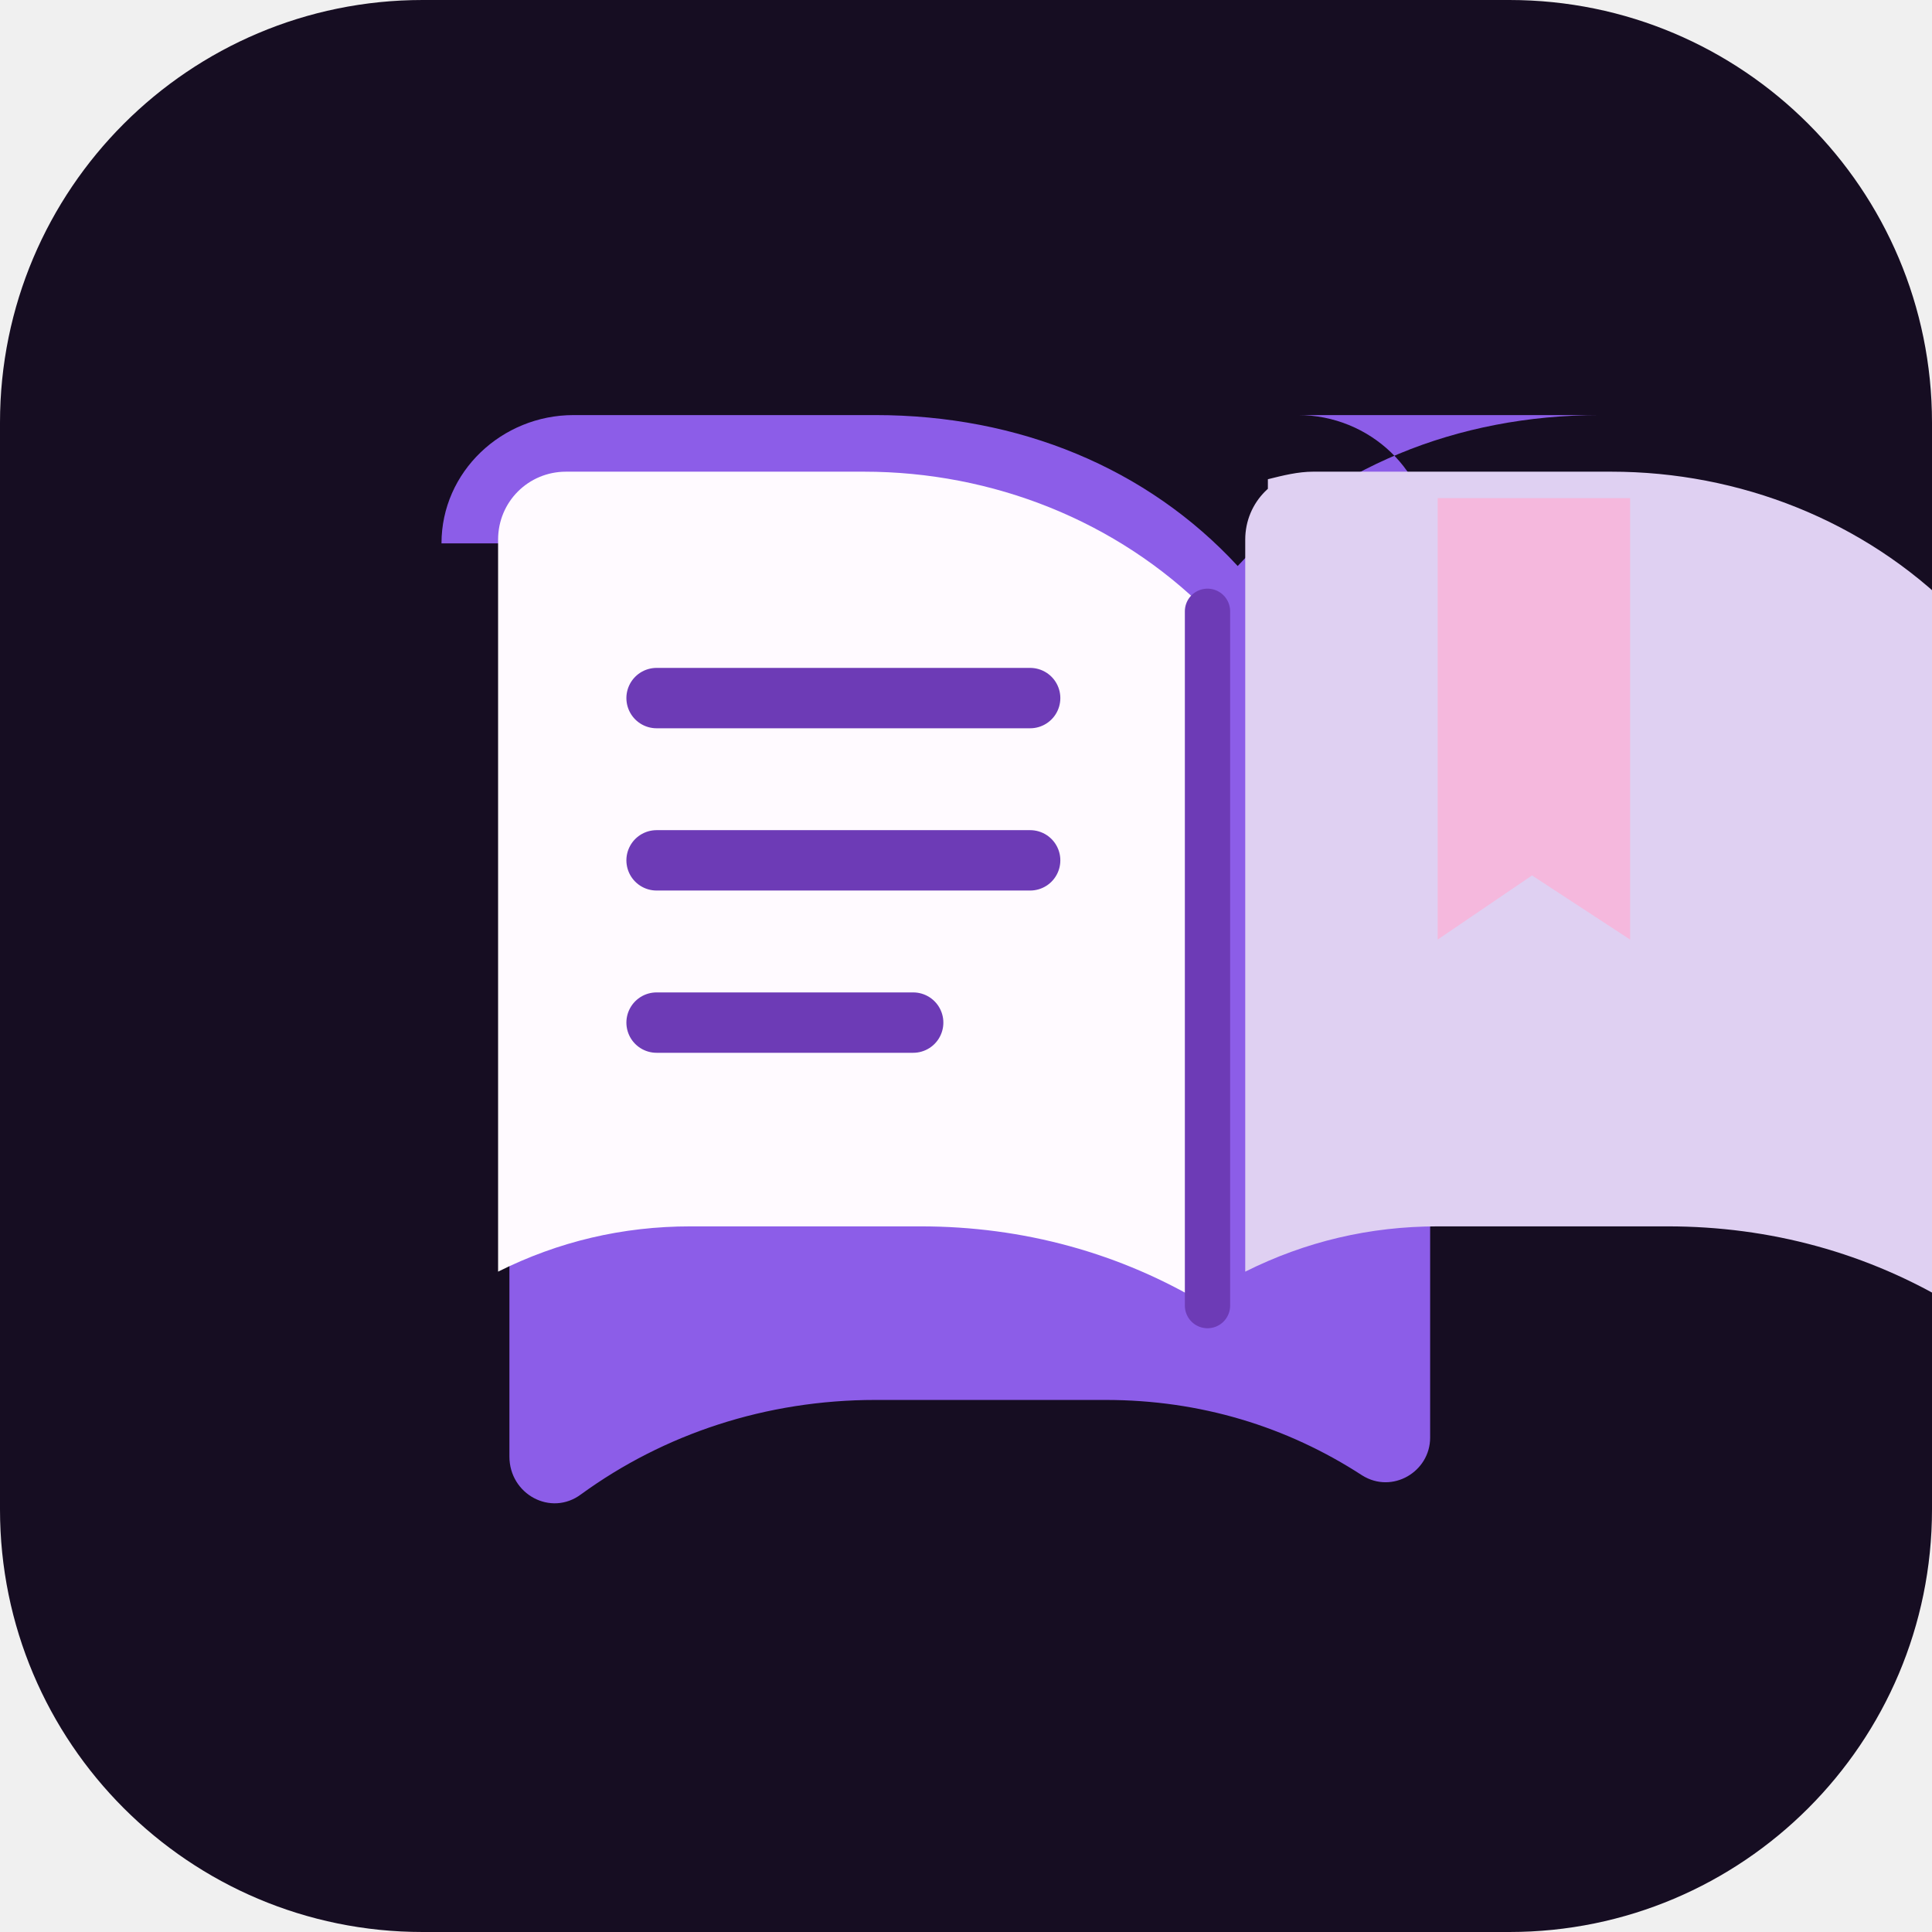
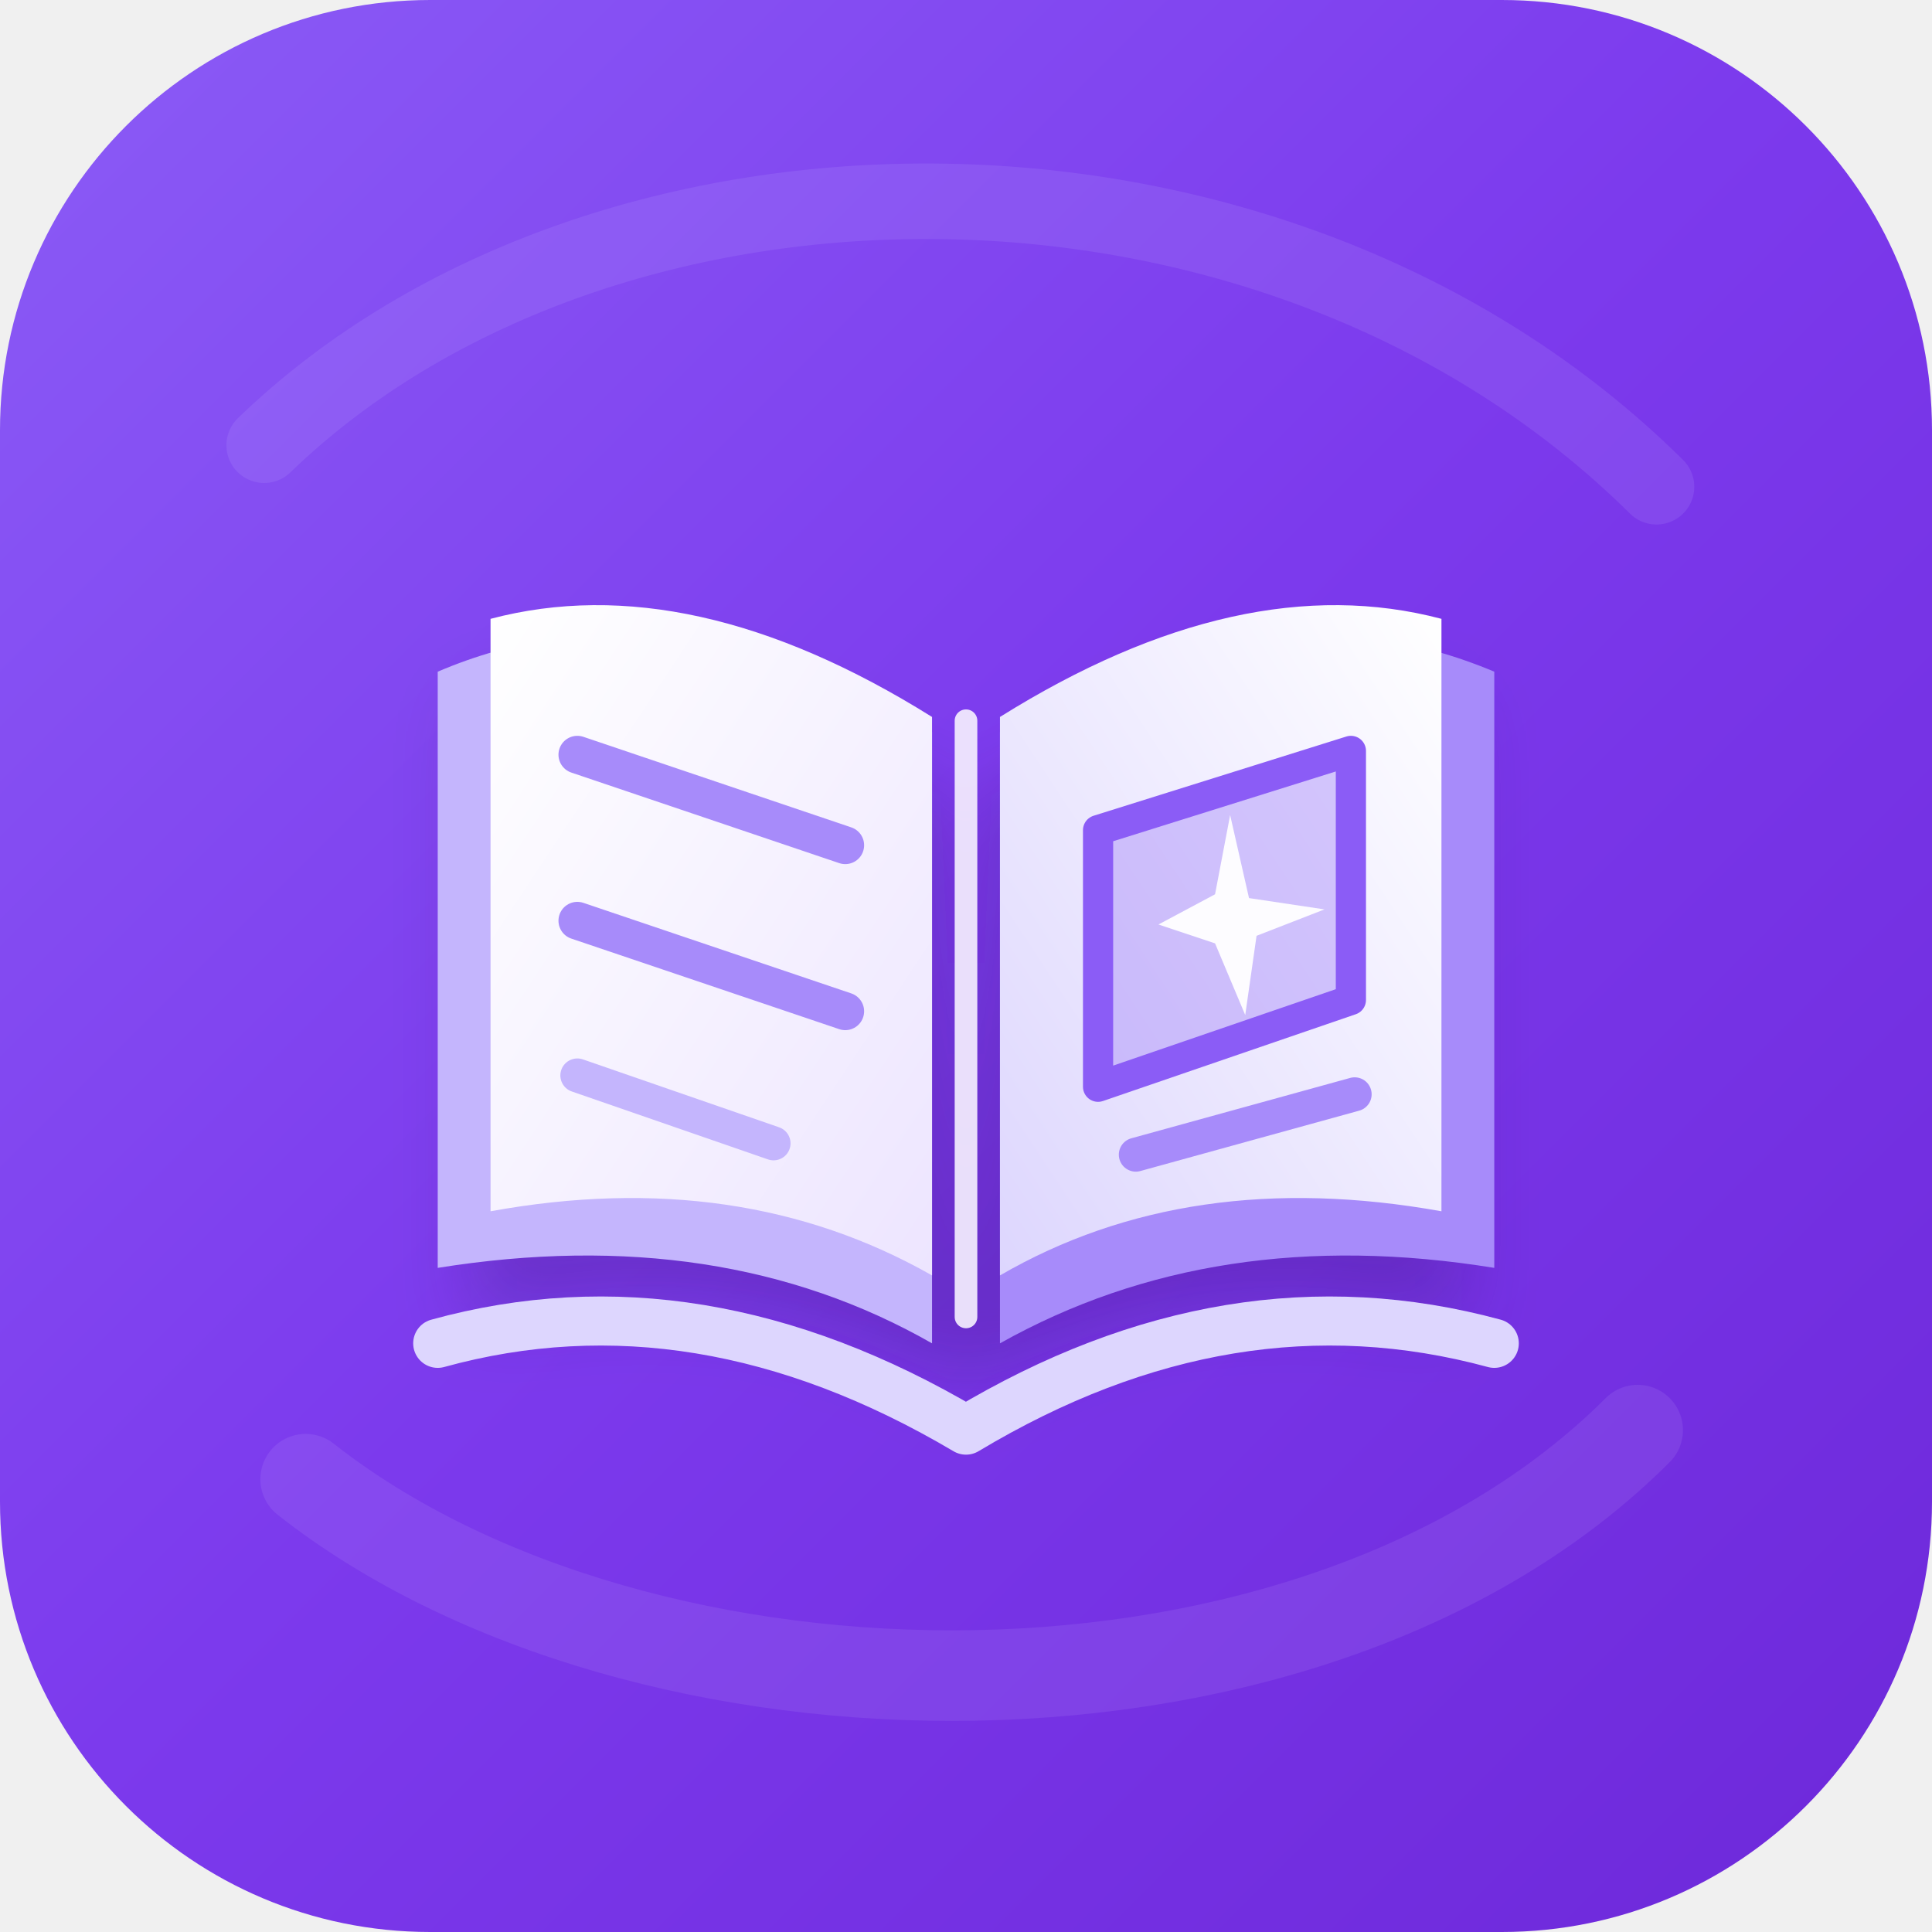
- <svg xmlns="http://www.w3.org/2000/svg" viewBox="0 0 512 512" role="img" aria-label="MangaHub book logo">
-   <rect width="512" height="512" rx="112" fill="#160d22" />
-   <path d="M117 144c0-19 16-34 35-34h80c38 0 72 14 96 40 24-26 58-40 96-40h-80c19 0 35 15 35 34v237c0 9-10 15-18 10-20-13-43-20-68-20h-61c-29 0-56 9-78 25-8 6-19 0-19-10V144z" fill="#8c5de8" />
-   <path d="M132 143c0-10 8-18 18-18h79c34 0 67 13 91 37v184c-23-14-49-21-76-21h-61c-18 0-35 4-51 12V143z" fill="#fffaff" />
-   <path d="M336 162c25-24 57-37 91-37h-79c-10 0-18 8-18 18v194c16-8 33-12 51-12h61c27 0 53 7 76 21V162c-24-24-57-37-91-37h-79c-4 0-8 1-12 2v35z" fill="#dfd0f2" />
-   <path d="M320 162v184" stroke="#6d3bb6" stroke-width="12" stroke-linecap="round" />
-   <path d="M174 185h99M174 228h99M174 271h68" stroke="#6d3bb6" stroke-width="16" stroke-linecap="round" />
-   <path d="M381 132h51v117l-26-17-25 17V132z" fill="#f5b8dd" />
+ <svg xmlns="http://www.w3.org/2000/svg" width="512" height="512" viewBox="0 0 512 512" role="img" aria-labelledby="title desc">
+   <defs>
+     <linearGradient id="bg" x1="0" y1="0" x2="1" y2="1">
+       <stop offset="0" stop-color="#8B5CF6" />
+       <stop offset="0.48" stop-color="#7C3AED" />
+       <stop offset="1" stop-color="#6D28D9" />
+     </linearGradient>
+     <linearGradient id="pageL" x1="0" y1="0" x2="1" y2="1">
+       <stop stop-color="#FFFFFF" />
+       <stop offset="1" stop-color="#EDE5FF" />
+     </linearGradient>
+     <linearGradient id="pageR" x1="1" y1="0" x2="0" y2="1">
+       <stop stop-color="#FFFFFF" />
+       <stop offset="1" stop-color="#DDD6FE" />
+     </linearGradient>
+     <filter id="shadow" x="-30%" y="-30%" width="160%" height="180%">
+       <feGaussianBlur stdDeviation="10" />
+     </filter>
+   </defs>
+   <rect width="512" height="512" rx="114" fill="url(#bg)" />
+   <path d="M70 118C160 31 338 29 439 129" stroke="#C4B5FD" stroke-width="20" opacity=".14" fill="none" stroke-linecap="round" />
+   <path d="M81 392C170 462 348 465 434 379" stroke="#DDD6FE" stroke-width="24" opacity=".10" fill="none" stroke-linecap="round" />
+   <path d="M125 177Q179 156 249 199L256 356Q196 322 125 339ZM263 199Q333 156 387 177V339Q318 322 256 356Z" fill="#250E51" opacity=".22" filter="url(#shadow)" transform="translate(0 12)" />
+   <path d="M116 178Q177 152 247 194L247 356Q191 324 116 336Z" fill="#C4B5FD" />
+   <path d="M265 194Q334 152 396 178V336Q322 324 265 356Z" fill="#A78BFA" />
+   <path d="M130 164Q183 150 247 190V338Q196 309 130 321Z" fill="url(#pageL)" />
+   <path d="M265 190Q329 150 382 164V321Q315 309 265 338Z" fill="url(#pageR)" />
+   <path d="M153 200L224 224M153 244L224 268" fill="none" stroke="#A78BFA" stroke-width="10" stroke-linecap="round" />
+   <path d="M153 285L205 303" fill="none" stroke="#C4B5FD" stroke-width="9" stroke-linecap="round" />
+   <path d="M291 220L358 199V265L291 288Z" fill="#A78BFA" fill-opacity=".45" stroke="#8B5CF6" stroke-width="8" stroke-linejoin="round" />
+   <path d="M301 306L359 290" fill="none" stroke="#A78BFA" stroke-width="9" stroke-linecap="round" />
+   <path d="M326 216L331 238L351 241L333 248L330 269L322 250L307 245L322 237Z" fill="#FFFFFF" opacity=".95" />
+   <path d="M256 191V349" stroke="#F7F2FF" stroke-opacity=".9" stroke-width="6" stroke-linecap="round" />
+   <path d="M116 356Q185 337 256 379Q326 337 396 356" fill="none" stroke="#DDD6FE" stroke-width="13" stroke-linecap="round" stroke-linejoin="round" />
</svg>
